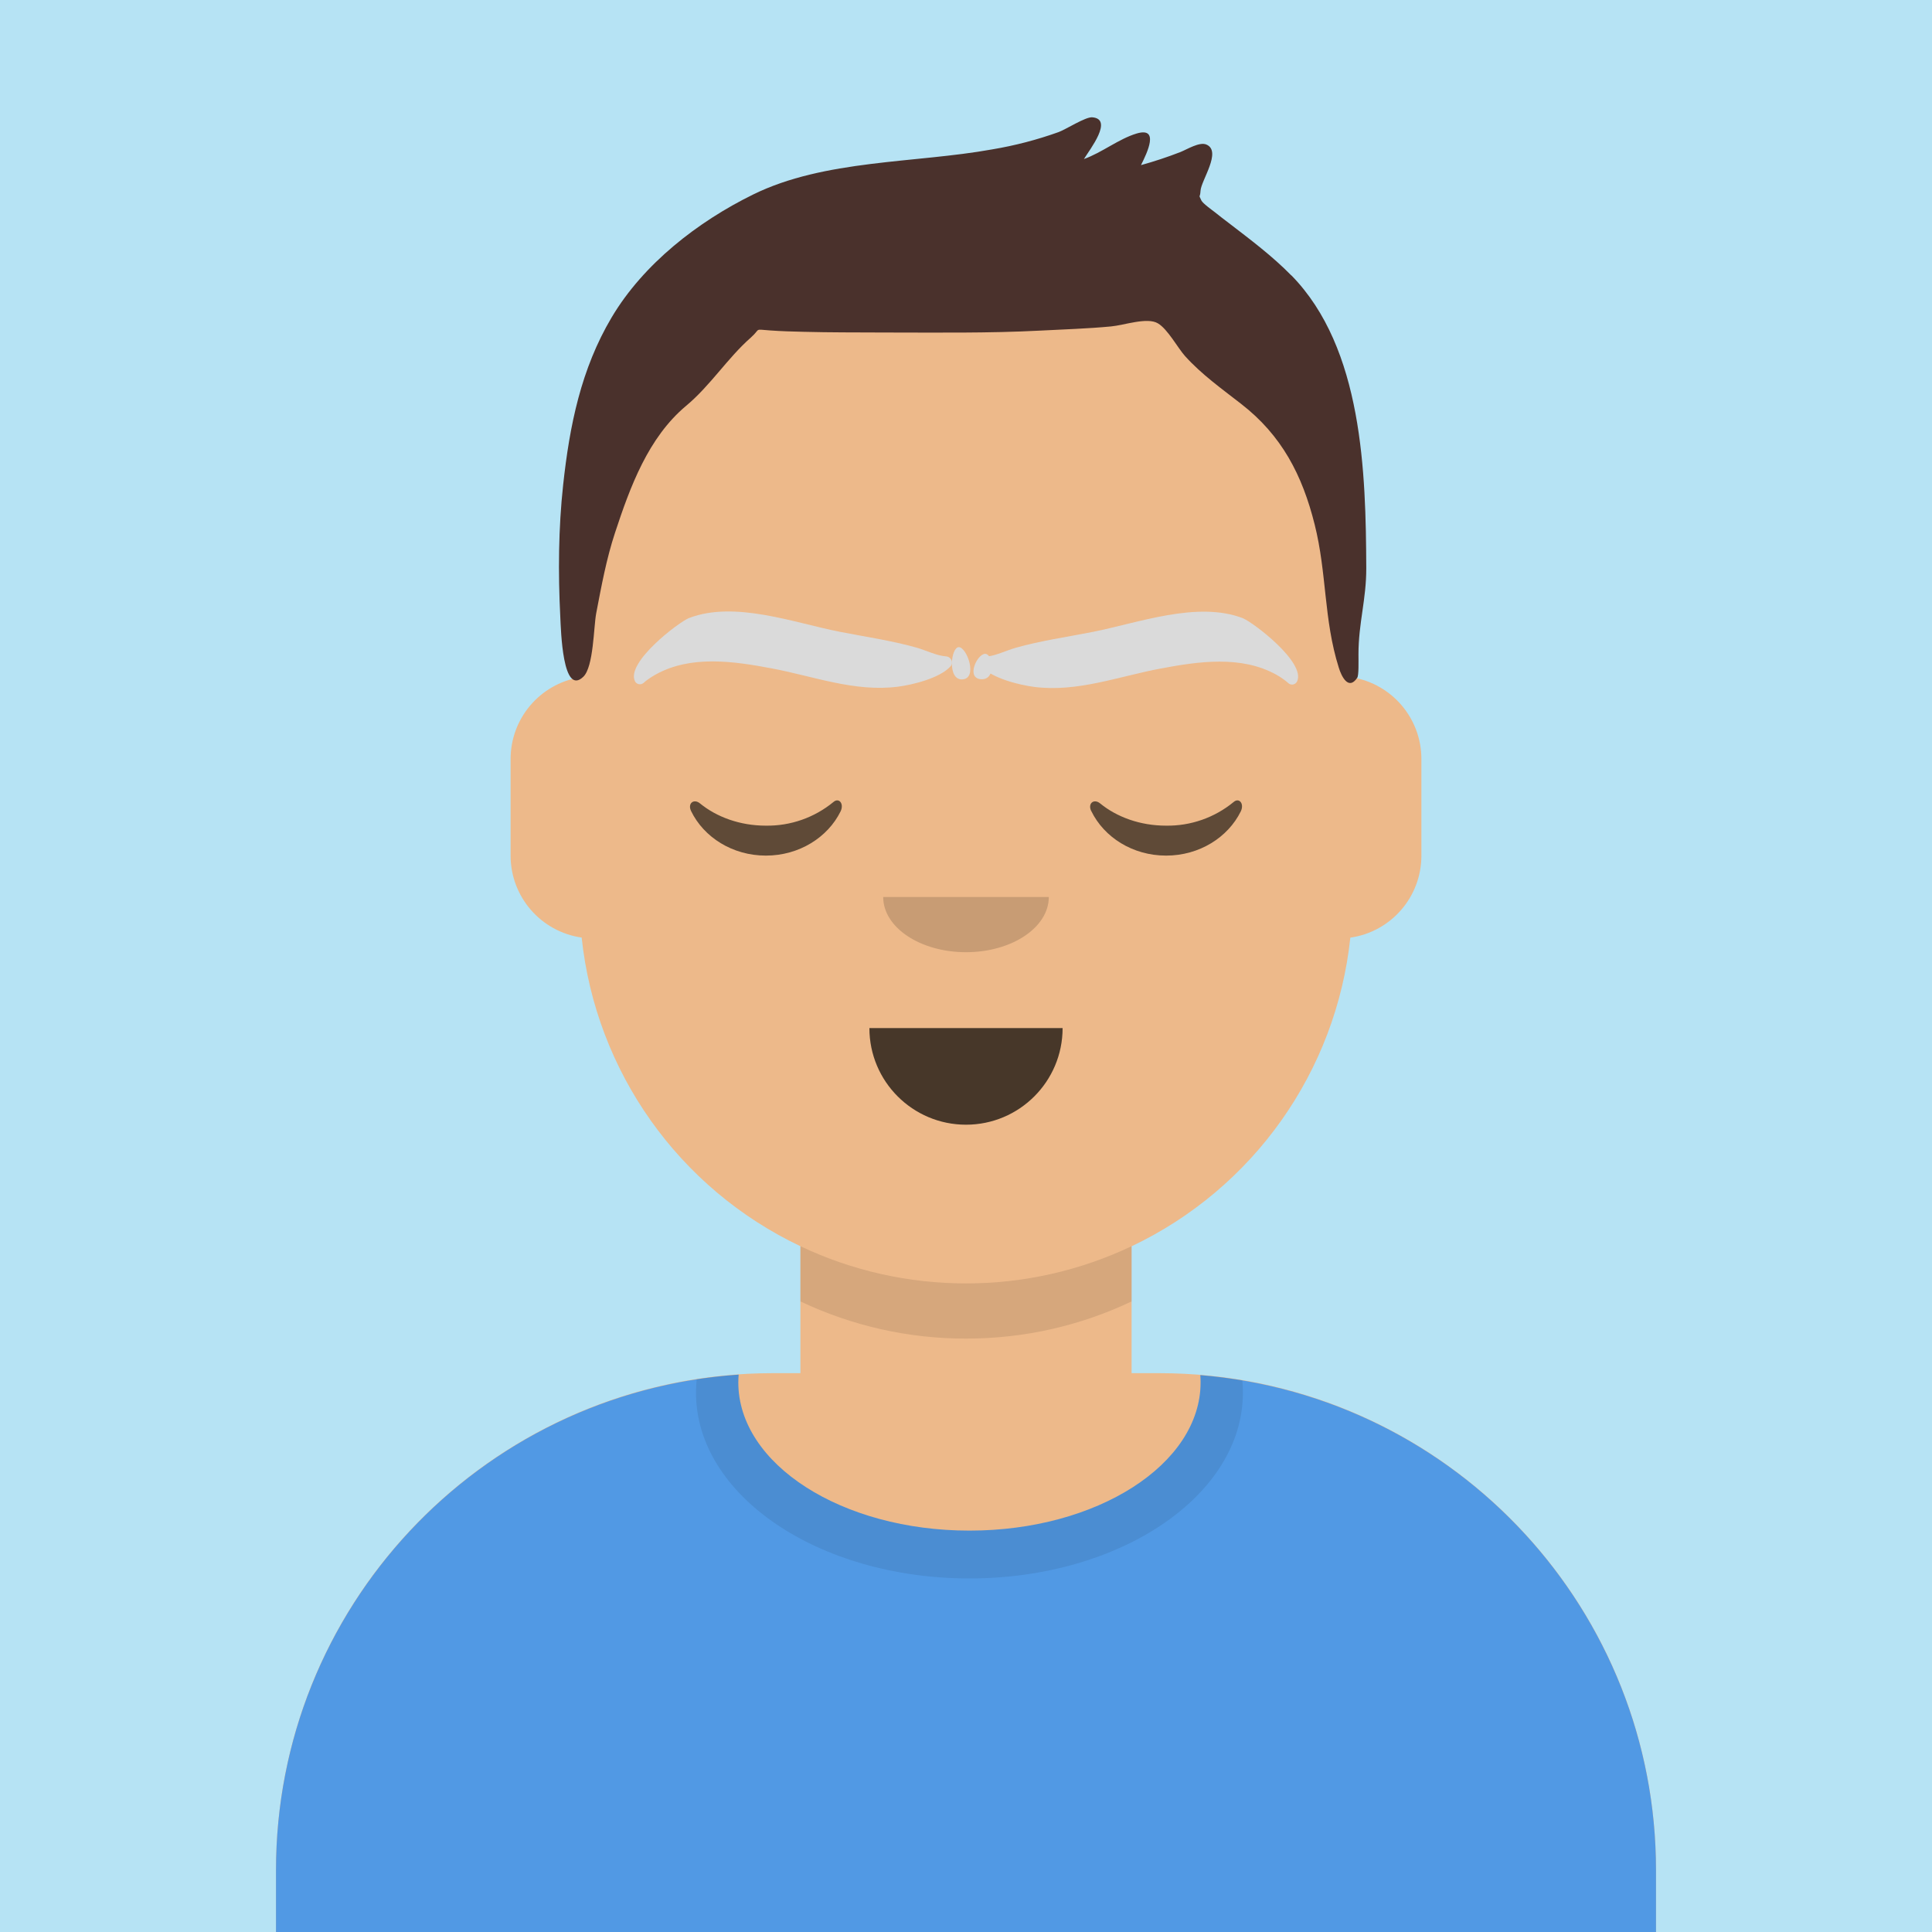
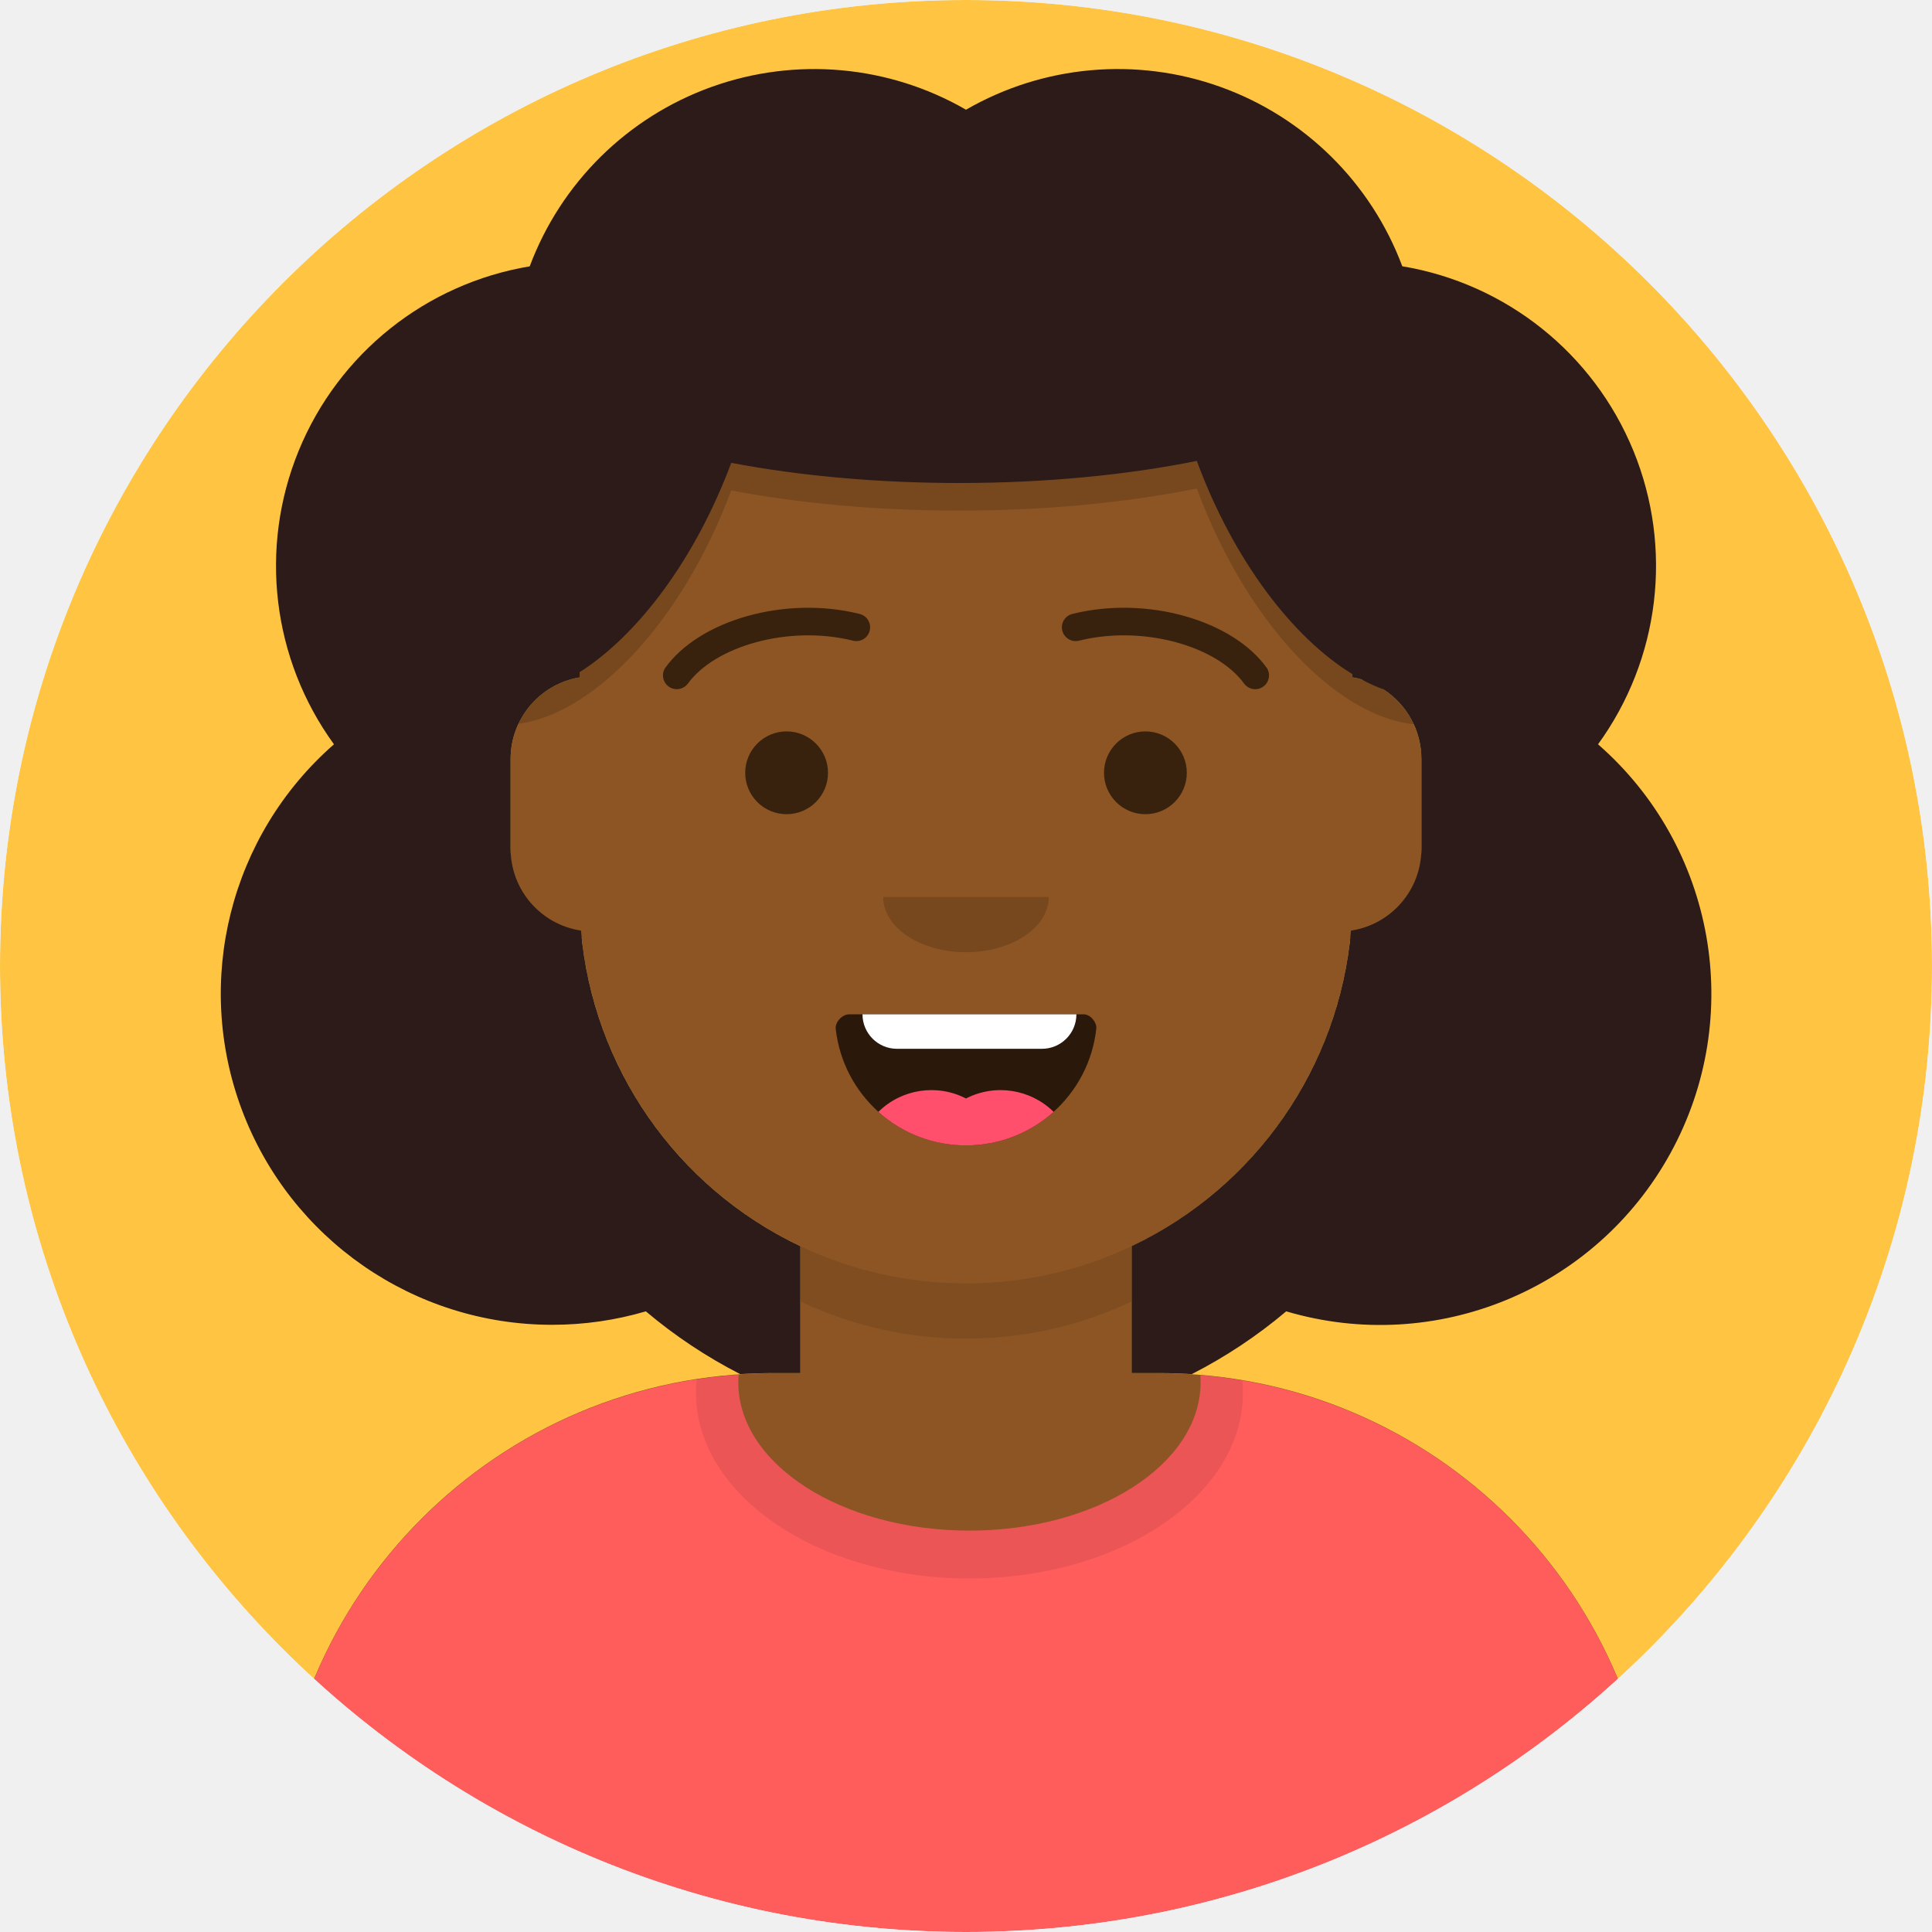
- <svg xmlns="http://www.w3.org/2000/svg" viewBox="0 0 280 280" fill="none" shape-rendering="auto">
-   <mask id="viewboxMask">
-     <rect width="280" height="280" rx="0" ry="0" x="0" y="0" fill="#fff" />
-   </mask>
-   <g mask="url(#viewboxMask)">
-     <rect fill="#b6e3f4" width="280" height="280" x="0" y="0" />
-     <g transform="translate(8)">
-       <path d="M132 36a56 56 0 0 0-56 56v6.17A12 12 0 0 0 66 110v14a12 12 0 0 0 10.3 11.88 56.04 56.04 0 0 0 31.7 44.73v18.4h-4a72 72 0 0 0-72 72v9h200v-9a72 72 0 0 0-72-72h-4v-18.39a56.04 56.04 0 0 0 31.7-44.73A12 12 0 0 0 198 124v-14a12 12 0 0 0-10-11.83V92a56 56 0 0 0-56-56Z" fill="#edb98a" />
-       <path d="M108 180.61v8a55.79 55.79 0 0 0 24 5.39c8.59 0 16.73-1.93 24-5.39v-8a55.79 55.79 0 0 1-24 5.39 55.79 55.79 0 0 1-24-5.39Z" fill="#000" fill-opacity=".1" />
-       <g transform="translate(0 170)">
-         <path d="M132.5 51.83c18.5 0 33.5-9.62 33.5-21.48 0-.36-.01-.7-.04-1.06A72 72 0 0 1 232 101.04V110H32v-8.95a72 72 0 0 1 67.05-71.83c-.03.37-.05.75-.05 1.13 0 11.86 15 21.48 33.5 21.48Z" fill="#5199e4" />
-         <path d="M132.5 58.76c21.89 0 39.63-12.05 39.63-26.91 0-.6-.02-1.2-.08-1.8-2-.33-4.03-.59-6.1-.76.04.35.05.7.05 1.06 0 11.86-15 21.48-33.5 21.48S99 42.2 99 30.35c0-.38.02-.76.05-1.13-2.06.14-4.08.36-6.08.67-.07.65-.1 1.3-.1 1.96 0 14.86 17.74 26.91 39.63 26.91Z" fill="#000" fill-opacity=".08" />
-       </g>
-       <g transform="translate(78 134)">
-         <path fill-rule="evenodd" clip-rule="evenodd" d="M40 15a14 14 0 1 0 28 0" fill="#000" fill-opacity=".7" />
-       </g>
-       <g transform="translate(104 122)">
-         <path fill-rule="evenodd" clip-rule="evenodd" d="M16 8c0 4.42 5.37 8 12 8s12-3.58 12-8" fill="#000" fill-opacity=".16" />
-       </g>
-       <g transform="translate(76 90)">
-         <path d="M16.16 27.55c1.85 3.8 6 6.45 10.84 6.45 4.81 0 8.96-2.63 10.82-6.4.55-1.13-.24-2.05-1.03-1.37a15.05 15.05 0 0 1-9.8 3.43c-3.73 0-7.12-1.24-9.55-3.23-.9-.73-1.82.01-1.28 1.12ZM74.16 27.55c1.85 3.8 6 6.45 10.84 6.45 4.81 0 8.96-2.63 10.82-6.4.55-1.13-.24-2.05-1.03-1.37a15.05 15.05 0 0 1-9.8 3.43c-3.74 0-7.13-1.24-9.56-3.23-.9-.73-1.82.01-1.28 1.12Z" fill-rule="evenodd" clip-rule="evenodd" fill="#000" fill-opacity=".6" />
-       </g>
-       <g transform="translate(76 82)">
-         <g fill-rule="evenodd" clip-rule="evenodd" fill="#DADADA">
-           <path d="M57 12.82ZM96.12 7.6c1.46.56 9.19 6.43 7.86 9.16a.8.8 0 0 1-1.29.22 10.63 10.63 0 0 0-1.7-1.19c-5.1-2.84-11.3-1.93-16.73-.91-6.12 1.14-12.11 3.48-18.39 2.67-2.04-.26-6.08-1.22-7.63-2.96-.47-.53-.06-1.38.64-1.43 1.44-.11 2.86-.86 4.33-1.28 3.65-1.03 7.4-1.56 11.11-2.29 6.62-1.3 15.17-4.53 21.8-2Z" />
-           <path d="M58.76 12.76c-1.17.04-2.8 3.56-.56 3.68 2.23.11 1.73-3.72.56-3.68ZM55 12.8c0-.01 0-.01 0 0ZM15.88 7.56c-1.46.56-9.19 6.43-7.86 9.16.24.5.89.6 1.29.22.55-.52 1.58-1.11 1.71-1.18 5.1-2.84 11.3-1.93 16.73-.91 6.12 1.14 12.11 3.48 18.39 2.67 2.04-.26 6.08-1.22 7.63-2.96.47-.53.06-1.38-.64-1.43-1.44-.11-2.86-.86-4.33-1.28-3.65-1.03-7.4-1.56-11.11-2.29-6.62-1.3-15.17-4.53-21.8-2Z" />
-           <path d="M54.97 11.79c1.17.04 2.77 4.5.53 4.67-2.24.18-1.7-4.71-.53-4.67Z" />
+ <svg xmlns="http://www.w3.org/2000/svg" viewBox="0 0 512 512" width="512" height="512">
+   <defs>
+     <clipPath id="fc">
+       <circle cx="256" cy="256" r="256" />
+     </clipPath>
+   </defs>
+   <g clip-path="url(#fc)">
+     <svg viewBox="0 0 280 280" width="512" height="512" preserveAspectRatio="xMidYMid meet">
+       <mask id="viewboxMask">
+         <rect width="280" height="280" rx="0" ry="0" x="0" y="0" fill="#fff" />
+       </mask>
+       <g mask="url(#viewboxMask)">
+         <rect fill="#FFC542" width="280" height="280" x="0" y="0" />
+         <g transform="translate(8)">
+           <path d="M132 36a56 56 0 0 0-56 56v6.17A12 12 0 0 0 66 110v14a12 12 0 0 0 10.3 11.88 56.04 56.04 0 0 0 31.7 44.73v18.4h-4a72 72 0 0 0-72 72v9h200v-9a72 72 0 0 0-72-72h-4v-18.39a56.04 56.04 0 0 0 31.7-44.73A12 12 0 0 0 198 124v-14a12 12 0 0 0-10-11.83V92a56 56 0 0 0-56-56Z" fill="#8d5524" />
+           <path d="M108 180.61v8a55.79 55.79 0 0 0 24 5.39c8.59 0 16.73-1.93 24-5.39v-8a55.79 55.79 0 0 1-24 5.39 55.79 55.79 0 0 1-24-5.39Z" fill="#000" fill-opacity=".1" />
+           <g transform="translate(0 170)">
+             <path d="M132.5 51.83c18.5 0 33.5-9.62 33.5-21.48 0-.36-.01-.7-.04-1.06A72 72 0 0 1 232 101.04V110H32v-8.95a72 72 0 0 1 67.05-71.83c-.03.37-.05.75-.05 1.13 0 11.86 15 21.48 33.5 21.48Z" fill="#ff5c5c" />
+             <path d="M132.5 58.76c21.89 0 39.63-12.05 39.63-26.91 0-.6-.02-1.2-.08-1.8-2-.33-4.03-.59-6.1-.76.04.35.05.7.05 1.06 0 11.86-15 21.48-33.5 21.48S99 42.2 99 30.35c0-.38.02-.76.05-1.13-2.06.14-4.08.36-6.08.67-.07.65-.1 1.3-.1 1.96 0 14.86 17.74 26.91 39.63 26.91Z" fill="#000" fill-opacity=".08" />
+           </g>
+           <g transform="translate(78 134)">
+             <path fill-rule="evenodd" clip-rule="evenodd" d="M35.12 15.13a19 19 0 0 0 37.77-.09c.08-.77-.77-2.04-1.85-2.04H37.1C36 13 35 14.18 35.12 15.13Z" fill="#000" fill-opacity=".7" />
+             <path d="M70 13H39a5 5 0 0 0 5 5h21a5 5 0 0 0 5-5Z" fill="#fff" />
+             <path d="M66.7 27.14A10.96 10.96 0 0 0 54 25.2a10.95 10.95 0 0 0-12.7 1.94A18.93 18.93 0 0 0 54 32c4.88 0 9.33-1.84 12.7-4.86Z" fill="#FF4F6D" />
+           </g>
+           <g transform="translate(104 122)">
+             <path fill-rule="evenodd" clip-rule="evenodd" d="M16 8c0 4.42 5.37 8 12 8s12-3.58 12-8" fill="#000" fill-opacity=".16" />
+           </g>
+           <g transform="translate(76 90)">
+             <path d="M36 22a6 6 0 1 1-12 0 6 6 0 0 1 12 0ZM88 22a6 6 0 1 1-12 0 6 6 0 0 1 12 0Z" fill="#000" fill-opacity=".6" />
+           </g>
+           <g transform="translate(76 82)">
+             <path d="M15.63 17.16c3.92-5.51 14.65-8.6 23.9-6.33a2 2 0 1 0 .95-3.88c-10.74-2.64-23.17.94-28.11 7.9a2 2 0 0 0 3.26 2.3ZM96.37 17.16c-3.91-5.51-14.65-8.6-23.9-6.33a2 2 0 1 1-.95-3.88c10.74-2.64 23.17.94 28.11 7.9a2 2 0 0 1-3.26 2.3Z" fill="#000" fill-opacity=".6" />
+           </g>
+           <g transform="translate(-1)">
+             <path d="M67 105.02c11.38-.72 24.68-14.4 31.98-33.94C108.78 72.94 120.04 74 132 74c12.55 0 24.31-1.16 34.45-3.2 7.38 19.96 21.01 33.87 32.55 34.24V88a66 66 0 0 0-38-59.78A183.64 183.64 0 0 0 132 26c-9.2 0-17.99.63-26.02 1.76A66.01 66.01 0 0 0 67 88v17.02Z" fill="#000" fill-opacity=".16" />
+             <path d="M73 192a48 48 0 0 0 13.6-1.95 72.08 72.08 0 0 0 13.68 9.1c1.56-.1 3.13-.15 4.72-.15h4v-18.39a56.03 56.03 0 0 1-31.8-45.74A12 12 0 0 1 67 123v-13a12 12 0 0 1 10-11.83v-.75c8.46-5.38 16.75-16.36 21.98-30.34C108.78 68.94 120.04 70 132 70c12.55 0 24.31-1.16 34.45-3.2C171.76 81.17 180.32 92.4 189 97.7v.46c.44.07.87.17 1.29.29a24.4 24.4 0 0 0 3.23 1.47A11.99 11.99 0 0 1 199 110v13a12 12 0 0 1-10.2 11.87A56.03 56.03 0 0 1 157 180.6V199h4c1.59 0 3.16.05 4.72.15a72.08 72.08 0 0 0 13.69-9.1 48 48 0 0 0 45.19-82.18 44.01 44.01 0 0 0-28.37-69.28A44.02 44.02 0 0 0 133 15.9a44.02 44.02 0 0 0-63.23 22.7 44.01 44.01 0 0 0-28.37 69.27A48 48 0 0 0 73 192Z" fill="#2c1b18" />
+           </g>
+           <g transform="translate(49 72)" />
+           <g transform="translate(62 42)" />
        </g>
      </g>
-       <g transform="translate(-1)">
-         <path fill-rule="evenodd" clip-rule="evenodd" d="M180.15 39.92c-2.76-2.82-5.96-5.21-9.08-7.61-.69-.53-1.39-1.05-2.06-1.6-.15-.12-1.72-1.24-1.9-1.66-.45-.99-.19-.22-.12-1.4.08-1.5 3.13-5.73.85-6.7-1-.43-2.8.7-3.75 1.08a59.56 59.56 0 0 1-5.73 1.9c.93-1.85 2.7-5.57-.63-4.58-2.6.78-5.03 2.77-7.64 3.7.86-1.4 4.32-5.8 1.2-6.05-.98-.07-3.8 1.75-4.86 2.14a55.81 55.81 0 0 1-9.63 2.51c-11.2 2.02-24.3 1.45-34.65 6.54-8 3.93-15.88 10.03-20.5 17.8-4.44 7.48-6.1 15.67-7.03 24.25-.69 6.3-.74 12.8-.42 19.12.1 2.07.34 11.61 3.34 8.72 1.5-1.44 1.49-7.25 1.87-9.22.75-3.91 1.47-7.85 2.72-11.64 2.2-6.68 4.81-13.8 10.3-18.4 3.53-2.94 6.01-6.93 9.39-9.9 1.51-1.35.36-1.2 2.8-1.03 1.63.12 3.28.16 4.92.2 3.8.1 7.6.08 11.4.1 7.64 0 15.25.12 22.89-.28 3.4-.18 6.8-.28 10.18-.6 1.9-.17 5.25-1.38 6.8-.45 1.43.84 2.91 3.61 3.94 4.75 2.41 2.67 5.3 4.72 8.12 6.92 5.9 4.57 8.87 10.33 10.66 17.48 1.79 7.13 1.29 13.75 3.5 20.76.38 1.24 1.4 3.36 2.67 1.46.24-.36.18-2.3.18-3.42 0-4.52 1.14-7.91 1.13-12.46-.06-13.83-.5-31.87-10.85-42.44Z" fill="#4a312c" />
-       </g>
-       <g transform="translate(49 72)" />
-       <g transform="translate(62 42)" />
-     </g>
+     </svg>
  </g>
</svg>
